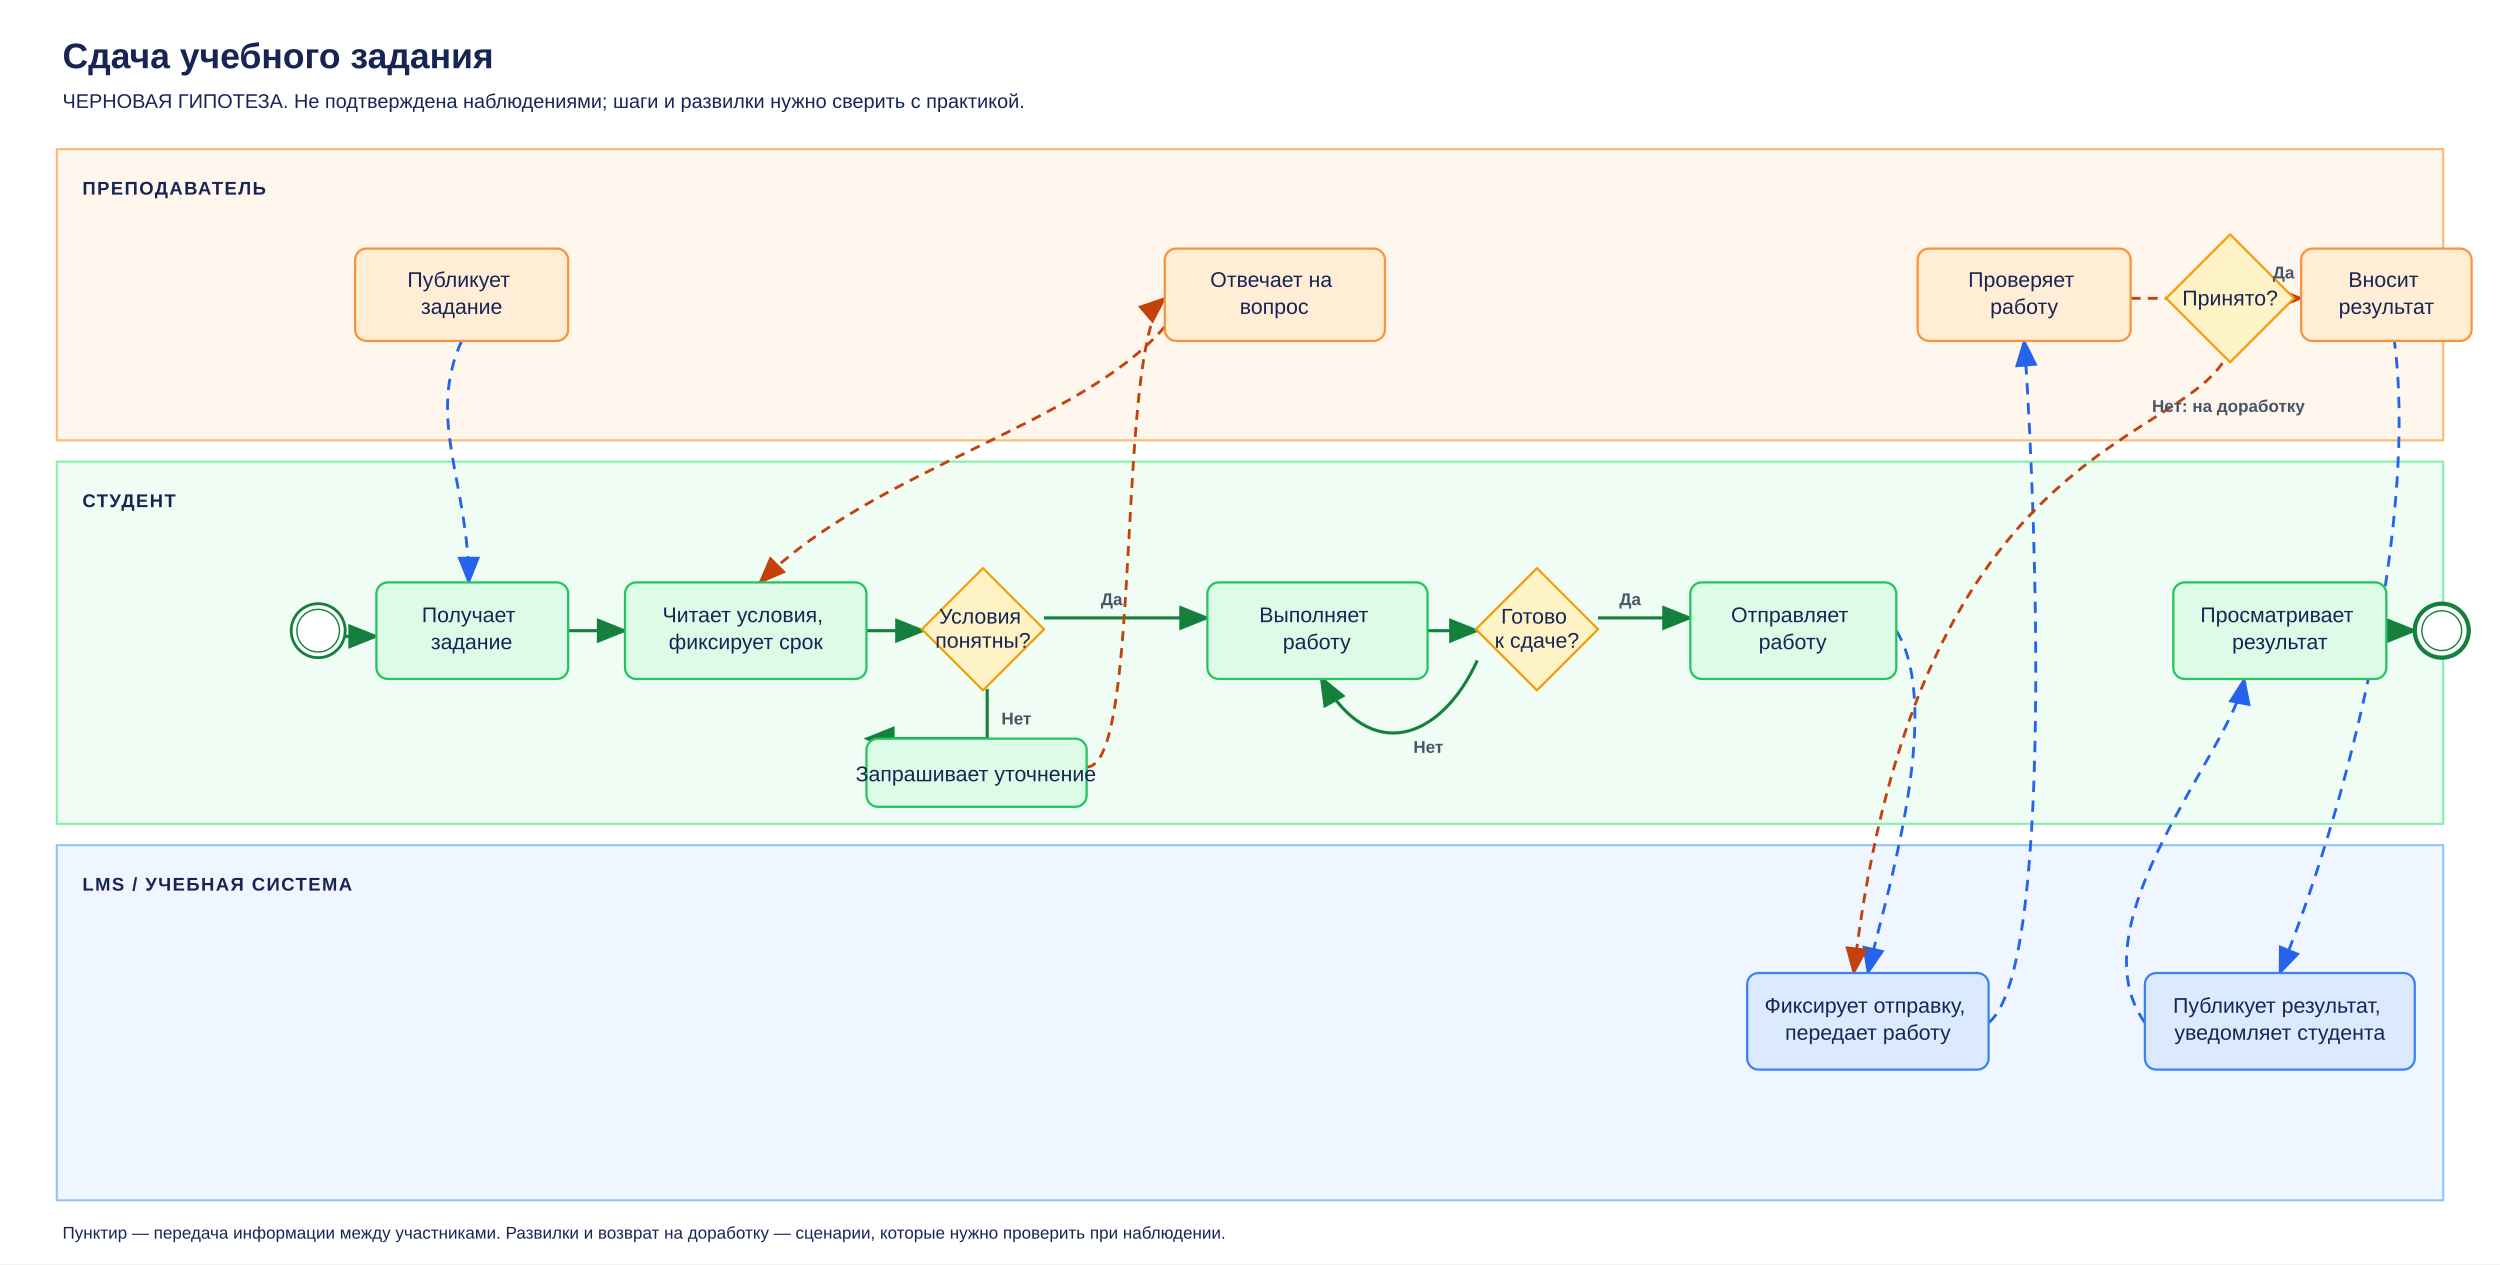
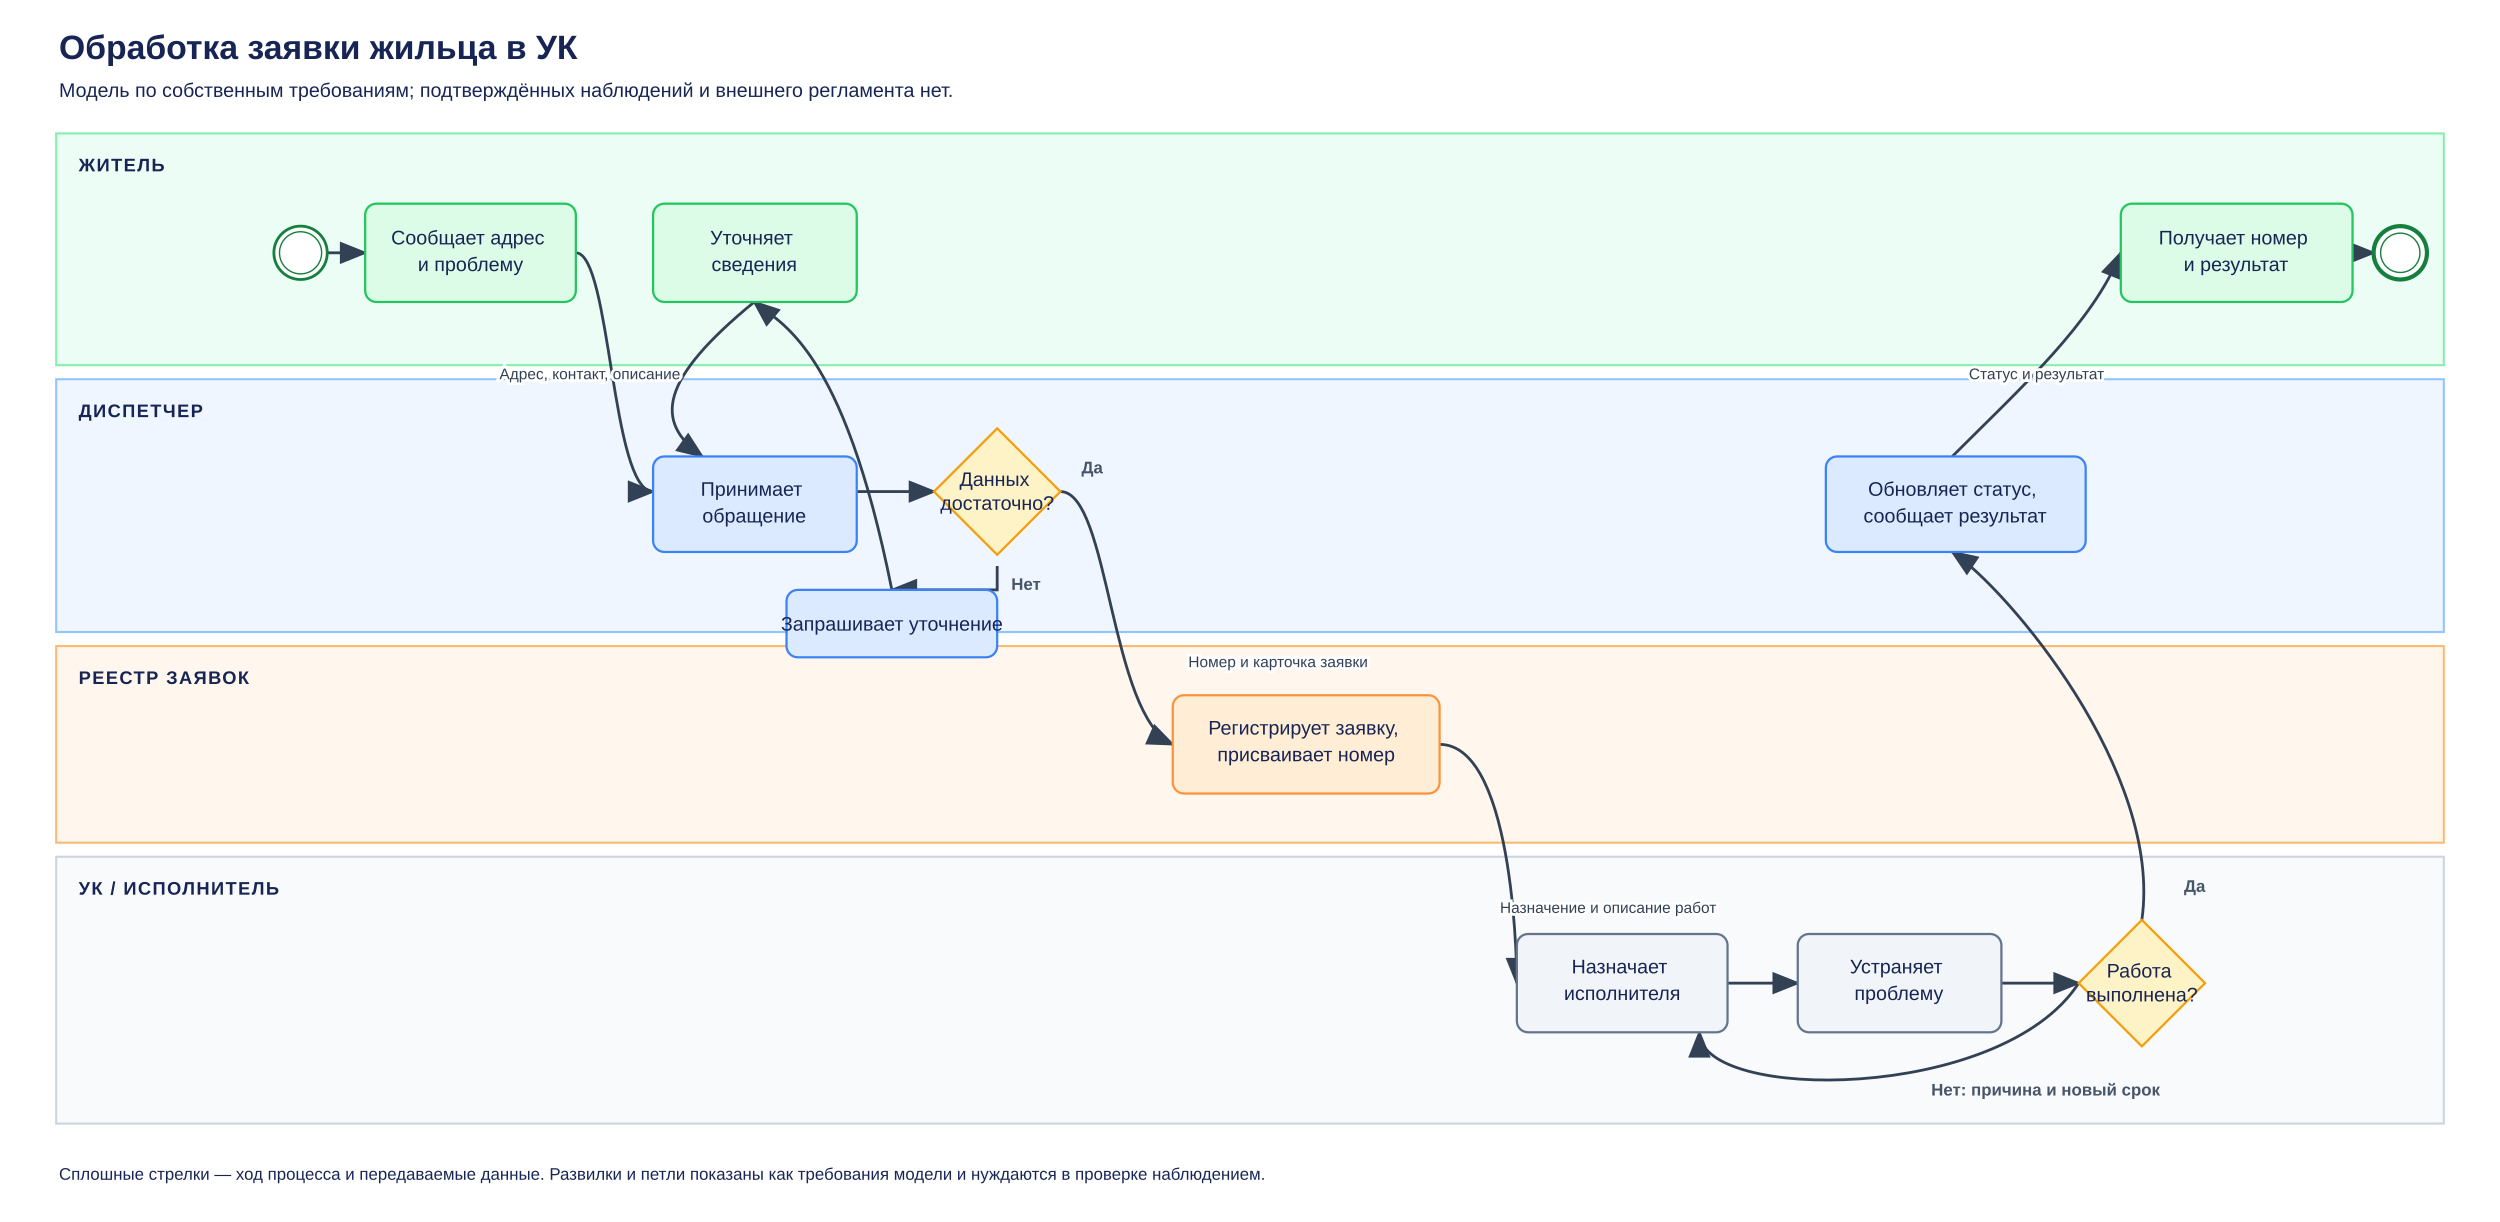
- <svg xmlns="http://www.w3.org/2000/svg" width="1760" height="890" viewBox="0 0 1760 890" role="img" aria-labelledby="title desc">
+ <svg xmlns="http://www.w3.org/2000/svg" width="1780" height="870" viewBox="0 0 1780 870" role="img" aria-labelledby="title desc">
  <defs>
-     <marker id="arrow-green" markerWidth="10" markerHeight="8" refX="9" refY="4" orient="auto">
-       <path d="M0,0 L10,4 L0,8 z" fill="#15803d" />
-     </marker>
-     <marker id="arrow-blue" markerWidth="10" markerHeight="8" refX="9" refY="4" orient="auto">
-       <path d="M0,0 L10,4 L0,8 z" fill="#2563eb" />
-     </marker>
-     <marker id="arrow-orange" markerWidth="10" markerHeight="8" refX="9" refY="4" orient="auto">
-       <path d="M0,0 L10,4 L0,8 z" fill="#c2410c" />
+     <marker id="arrow" markerWidth="10" markerHeight="8" refX="9" refY="4" orient="auto">
+       <path d="M0,0 L10,4 L0,8 z" fill="#334155" />
    </marker>
    <style>
      text { font-family: Arial, sans-serif; fill: #172554; }
      .lane { stroke-width: 1.5; }
-       .label { font-size: 13px; font-weight: 700; letter-spacing: 1px; }
+       .lane-label { font-size: 13px; font-weight: 700; letter-spacing: 1px; }
      .task { stroke-width: 1.6; rx: 8; }
-       .tasktext { font-size: 15px; text-anchor: middle; }
-       .flow { fill: none; stroke: #15803d; stroke-width: 2.2; marker-end: url(#arrow-green); }
-       .message { fill: none; stroke: #2563eb; stroke-width: 2; stroke-dasharray: 8 6; marker-end: url(#arrow-blue); }
-       .question { fill: none; stroke: #c2410c; stroke-width: 2; stroke-dasharray: 7 5; marker-end: url(#arrow-orange); }
+       .task-text { font-size: 14px; text-anchor: middle; }
+       .edge { fill: none; stroke: #334155; stroke-width: 2; marker-end: url(#arrow); }
+       .edge-label { font-size: 11px; text-anchor: middle; fill: #334155; paint-order: stroke; stroke: #fff; stroke-width: 4px; }
      .branch { font-size: 12px; font-weight: 700; fill: #475569; }
    </style>
  </defs>
-   <rect width="1760" height="890" fill="#ffffff" />
-   <text x="44" y="48" font-size="25" font-weight="700">Сдача учебного задания</text>
-   <text x="44" y="76" font-size="14" fill="#b45309">ЧЕРНОВАЯ ГИПОТЕЗА. Не подтверждена наблюдениями; шаги и развилки нужно сверить с практикой.</text>
-   <rect class="lane" x="40" y="105" width="1680" height="205" fill="#fff7ed" stroke="#fdba74" />
-   <rect class="lane" x="40" y="325" width="1680" height="255" fill="#f0fdf4" stroke="#86efac" />
-   <rect class="lane" x="40" y="595" width="1680" height="250" fill="#eff6ff" stroke="#93c5fd" />
-   <text class="label" x="58" y="137" fill="#9a3412">ПРЕПОДАВАТЕЛЬ</text>
-   <text class="label" x="58" y="357" fill="#166534">СТУДЕНТ</text>
-   <text class="label" x="58" y="627" fill="#1d4ed8">LMS / УЧЕБНАЯ СИСТЕМА</text>
-   <path class="flow" d="M242 448 H265" />
-   <path class="flow" d="M400 444 H440" />
-   <path class="flow" d="M610 444 H650" />
-   <path class="flow" d="M735 435 H850" />
-   <path class="flow" d="M1005 444 H1040" />
-   <path class="flow" d="M1125 435 H1190" />
-   <path class="flow" d="M1040 465 C1015 520 965 540 930 477" />
-   <path class="flow" d="M695 485 V520 H610" />
-   <path class="question" d="M765 540 C805 540 785 240 820 210" />
-   <path class="question" d="M820 230 C760 300 615 330 535 410" />
-   <path class="message" d="M325 240 C300 295 330 340 330 410" />
-   <path class="message" d="M1335 444 C1370 500 1325 640 1315 685" />
-   <path class="message" d="M1400 720 C1450 680 1430 300 1425 240" />
-   <path class="question" d="M1500 210 H1620" />
-   <path class="question" d="M1570 245 C1545 315 1350 300 1305 685" />
-   <path class="message" d="M1680 210 C1710 330 1660 550 1605 685" />
-   <path class="message" d="M1510 720 C1460 650 1570 530 1580 478" />
-   <path class="flow" d="M1680 444 H1700" />
-   <circle cx="224" cy="444" r="19" fill="#fff" stroke="#15803d" stroke-width="2" />
-   <circle cx="224" cy="444" r="15" fill="none" stroke="#15803d" stroke-width="1" />
-   <rect class="task" x="265" y="410" width="135" height="68" fill="#dcfce7" stroke="#22c55e" />
-   <text class="tasktext" x="332" y="438">
-     <tspan x="332">Получает</tspan>
-     <tspan x="332" dy="19">задание</tspan>
+   <rect width="1780" height="870" fill="#ffffff" />
+   <text x="42" y="42" font-size="24" font-weight="700">Обработка заявки жильца в УК</text>
+   <text x="42" y="69" font-size="14" fill="#b45309">Модель по собственным требованиям; подтверждённых наблюдений и внешнего регламента нет.</text>
+   <rect class="lane" x="40" y="95" width="1700" height="165" fill="#ecfdf5" stroke="#86efac" />
+   <rect class="lane" x="40" y="270" width="1700" height="180" fill="#eff6ff" stroke="#93c5fd" />
+   <rect class="lane" x="40" y="460" width="1700" height="140" fill="#fff7ed" stroke="#fdba74" />
+   <rect class="lane" x="40" y="610" width="1700" height="190" fill="#f8fafc" stroke="#cbd5e1" />
+   <text class="lane-label" x="56" y="122" fill="#166534">ЖИТЕЛЬ</text>
+   <text class="lane-label" x="56" y="297" fill="#1d4ed8">ДИСПЕТЧЕР</text>
+   <text class="lane-label" x="56" y="487" fill="#9a3412">РЕЕСТР ЗАЯВОК</text>
+   <text class="lane-label" x="56" y="637" fill="#475569">УК / ИСПОЛНИТЕЛЬ</text>
+   <path class="edge" d="M233 180 H260" />
+   <path class="edge" d="M410 180 C435 180 435 350 465 350" />
+   <path class="edge" d="M610 350 H665" />
+   <path class="edge" d="M710 403 V420 H635" />
+   <path class="edge" d="M635 420 C600 245 555 230 537 215" />
+   <path class="edge" d="M537 215 C470 270 465 300 500 325" />
+   <path class="edge" d="M755 350 C790 350 790 510 835 530" />
+   <path class="edge" d="M1025 530 C1080 530 1080 700 1080 700" />
+   <path class="edge" d="M1230 700 H1280" />
+   <path class="edge" d="M1425 700 H1480" />
+   <path class="edge" d="M1525 655 C1540 550 1430 420 1390 393" />
+   <path class="edge" d="M1480 700 C1425 785 1210 785 1210 735" />
+   <path class="edge" d="M1390 325 C1440 275 1490 230 1510 180" />
+   <path class="edge" d="M1675 180 H1690" />
+   <text class="edge-label" x="420" y="270">Адрес, контакт, описание</text>
+   <text class="branch" x="770" y="337">Да</text>
+   <text class="branch" x="720" y="420">Нет</text>
+   <text class="edge-label" x="910" y="475">Номер и карточка заявки</text>
+   <text class="edge-label" x="1145" y="650">Назначение и описание работ</text>
+   <text class="branch" x="1555" y="635">Да</text>
+   <text class="branch" x="1375" y="780">Нет: причина и новый срок</text>
+   <text class="edge-label" x="1450" y="270">Статус и результат</text>
+   <circle cx="214" cy="180" r="19" fill="#fff" stroke="#15803d" stroke-width="2" />
+   <circle cx="214" cy="180" r="15" fill="none" stroke="#15803d" />
+   <rect class="task" x="260" y="145" width="150" height="70" fill="#dcfce7" stroke="#22c55e" />
+   <text class="task-text" x="335" y="174">
+     <tspan x="335">Сообщает адрес</tspan>
+     <tspan x="335" dy="19">и проблему</tspan>
  </text>
-   <rect class="task" x="440" y="410" width="170" height="68" fill="#dcfce7" stroke="#22c55e" />
-   <text class="tasktext" x="525" y="438">
-     <tspan x="525">Читает условия,</tspan>
-     <tspan x="525" dy="19">фиксирует срок</tspan>
+   <rect class="task" x="465" y="325" width="145" height="68" fill="#dbeafe" stroke="#3b82f6" />
+   <text class="task-text" x="537" y="353">
+     <tspan x="537">Принимает</tspan>
+     <tspan x="537" dy="19">обращение</tspan>
  </text>
-   <polygon points="692,400 735,443 692,486 649,443" fill="#fef3c7" stroke="#f59e0b" stroke-width="1.6" />
-   <text class="tasktext" x="692" y="439" font-size="13">
-     <tspan x="692">Условия</tspan>
-     <tspan x="692" dy="17">понятны?</tspan>
+   <polygon points="710,305 755,350 710,395 665,350" fill="#fef3c7" stroke="#f59e0b" stroke-width="1.6" />
+   <text class="task-text" x="710" y="346">
+     <tspan x="710">Данных</tspan>
+     <tspan x="710" dy="17">достаточно?</tspan>
  </text>
-   <text class="branch" x="775" y="426">Да</text>
-   <text class="branch" x="705" y="510">Нет</text>
-   <rect class="task" x="610" y="520" width="155" height="48" fill="#dcfce7" stroke="#22c55e" />
-   <text class="tasktext" x="687" y="550">Запрашивает уточнение</text>
-   <rect class="task" x="850" y="410" width="155" height="68" fill="#dcfce7" stroke="#22c55e" />
-   <text class="tasktext" x="927" y="438">
-     <tspan x="927">Выполняет</tspan>
-     <tspan x="927" dy="19">работу</tspan>
+   <rect class="task" x="560" y="420" width="150" height="48" fill="#dbeafe" stroke="#3b82f6" />
+   <text class="task-text" x="635" y="449">Запрашивает уточнение</text>
+   <rect class="task" x="465" y="145" width="145" height="70" fill="#dcfce7" stroke="#22c55e" />
+   <text class="task-text" x="537" y="174">
+     <tspan x="537">Уточняет</tspan>
+     <tspan x="537" dy="19">сведения</tspan>
  </text>
-   <polygon points="1082,400 1125,443 1082,486 1039,443" fill="#fef3c7" stroke="#f59e0b" stroke-width="1.6" />
-   <text class="tasktext" x="1082" y="439" font-size="13">
-     <tspan x="1082">Готово</tspan>
-     <tspan x="1082" dy="17">к сдаче?</tspan>
+   <rect class="task" x="835" y="495" width="190" height="70" fill="#ffedd5" stroke="#fb923c" />
+   <text class="task-text" x="930" y="523">
+     <tspan x="930">Регистрирует заявку,</tspan>
+     <tspan x="930" dy="19">присваивает номер</tspan>
  </text>
-   <text class="branch" x="1140" y="426">Да</text>
-   <text class="branch" x="995" y="530">Нет</text>
-   <rect class="task" x="1190" y="410" width="145" height="68" fill="#dcfce7" stroke="#22c55e" />
-   <text class="tasktext" x="1262" y="438">
-     <tspan x="1262">Отправляет</tspan>
-     <tspan x="1262" dy="19">работу</tspan>
+   <rect class="task" x="1080" y="665" width="150" height="70" fill="#f1f5f9" stroke="#64748b" />
+   <text class="task-text" x="1155" y="693">
+     <tspan x="1155">Назначает</tspan>
+     <tspan x="1155" dy="19">исполнителя</tspan>
  </text>
-   <rect class="task" x="820" y="175" width="155" height="65" fill="#ffedd5" stroke="#fb923c" />
-   <text class="tasktext" x="897" y="202">
-     <tspan x="897">Отвечает на</tspan>
-     <tspan x="897" dy="19">вопрос</tspan>
+   <rect class="task" x="1280" y="665" width="145" height="70" fill="#f1f5f9" stroke="#64748b" />
+   <text class="task-text" x="1352" y="693">
+     <tspan x="1352">Устраняет</tspan>
+     <tspan x="1352" dy="19">проблему</tspan>
  </text>
-   <rect class="task" x="250" y="175" width="150" height="65" fill="#ffedd5" stroke="#fb923c" />
-   <text class="tasktext" x="325" y="202">
-     <tspan x="325">Публикует</tspan>
-     <tspan x="325" dy="19">задание</tspan>
+   <polygon points="1525,655 1570,700 1525,745 1480,700" fill="#fef3c7" stroke="#f59e0b" stroke-width="1.6" />
+   <text class="task-text" x="1525" y="696">
+     <tspan x="1525">Работа</tspan>
+     <tspan x="1525" dy="17">выполнена?</tspan>
  </text>
-   <rect class="task" x="1350" y="175" width="150" height="65" fill="#ffedd5" stroke="#fb923c" />
-   <text class="tasktext" x="1425" y="202">
-     <tspan x="1425">Проверяет</tspan>
-     <tspan x="1425" dy="19">работу</tspan>
+   <rect class="task" x="1300" y="325" width="185" height="68" fill="#dbeafe" stroke="#3b82f6" />
+   <text class="task-text" x="1392" y="353">
+     <tspan x="1392">Обновляет статус,</tspan>
+     <tspan x="1392" dy="19">сообщает результат</tspan>
  </text>
-   <polygon points="1570,165 1615,210 1570,255 1525,210" fill="#fef3c7" stroke="#f59e0b" stroke-width="1.6" />
-   <text class="tasktext" x="1570" y="215" font-size="13">Принято?</text>
-   <rect class="task" x="1620" y="175" width="120" height="65" fill="#ffedd5" stroke="#fb923c" />
-   <text class="tasktext" x="1680" y="202">
-     <tspan x="1680">Вносит</tspan>
-     <tspan x="1680" dy="19">результат</tspan>
+   <rect class="task" x="1510" y="145" width="165" height="70" fill="#dcfce7" stroke="#22c55e" />
+   <text class="task-text" x="1592" y="174">
+     <tspan x="1592">Получает номер</tspan>
+     <tspan x="1592" dy="19">и результат</tspan>
  </text>
-   <text class="branch" x="1600" y="196">Да</text>
-   <text class="branch" x="1515" y="290">Нет: на доработку</text>
-   <rect class="task" x="1230" y="685" width="170" height="68" fill="#dbeafe" stroke="#3b82f6" />
-   <text class="tasktext" x="1315" y="713">
-     <tspan x="1315">Фиксирует отправку,</tspan>
-     <tspan x="1315" dy="19">передает работу</tspan>
-   </text>
-   <rect class="task" x="1510" y="685" width="190" height="68" fill="#dbeafe" stroke="#3b82f6" />
-   <text class="tasktext" x="1605" y="713">
-     <tspan x="1605">Публикует результат,</tspan>
-     <tspan x="1605" dy="19">уведомляет студента</tspan>
-   </text>
-   <rect class="task" x="1530" y="410" width="150" height="68" fill="#dcfce7" stroke="#22c55e" />
-   <text class="tasktext" x="1605" y="438">
-     <tspan x="1605">Просматривает</tspan>
-     <tspan x="1605" dy="19">результат</tspan>
-   </text>
-   <circle cx="1719" cy="444" r="19" fill="#fff" stroke="#15803d" stroke-width="3" />
-   <circle cx="1719" cy="444" r="14" fill="none" stroke="#15803d" stroke-width="1" />
-   <text x="44" y="872" font-size="12" fill="#475569">Пунктир — передача информации между участниками. Развилки и возврат на доработку — сценарии, которые нужно проверить при наблюдении.</text>
+   <circle cx="1709" cy="180" r="19" fill="#fff" stroke="#15803d" stroke-width="3" />
+   <circle cx="1709" cy="180" r="14" fill="none" stroke="#15803d" />
+   <text x="42" y="840" font-size="12" fill="#64748b">Сплошные стрелки — ход процесса и передаваемые данные. Развилки и петли показаны как требования модели и нуждаются в проверке наблюдением.</text>
</svg>
